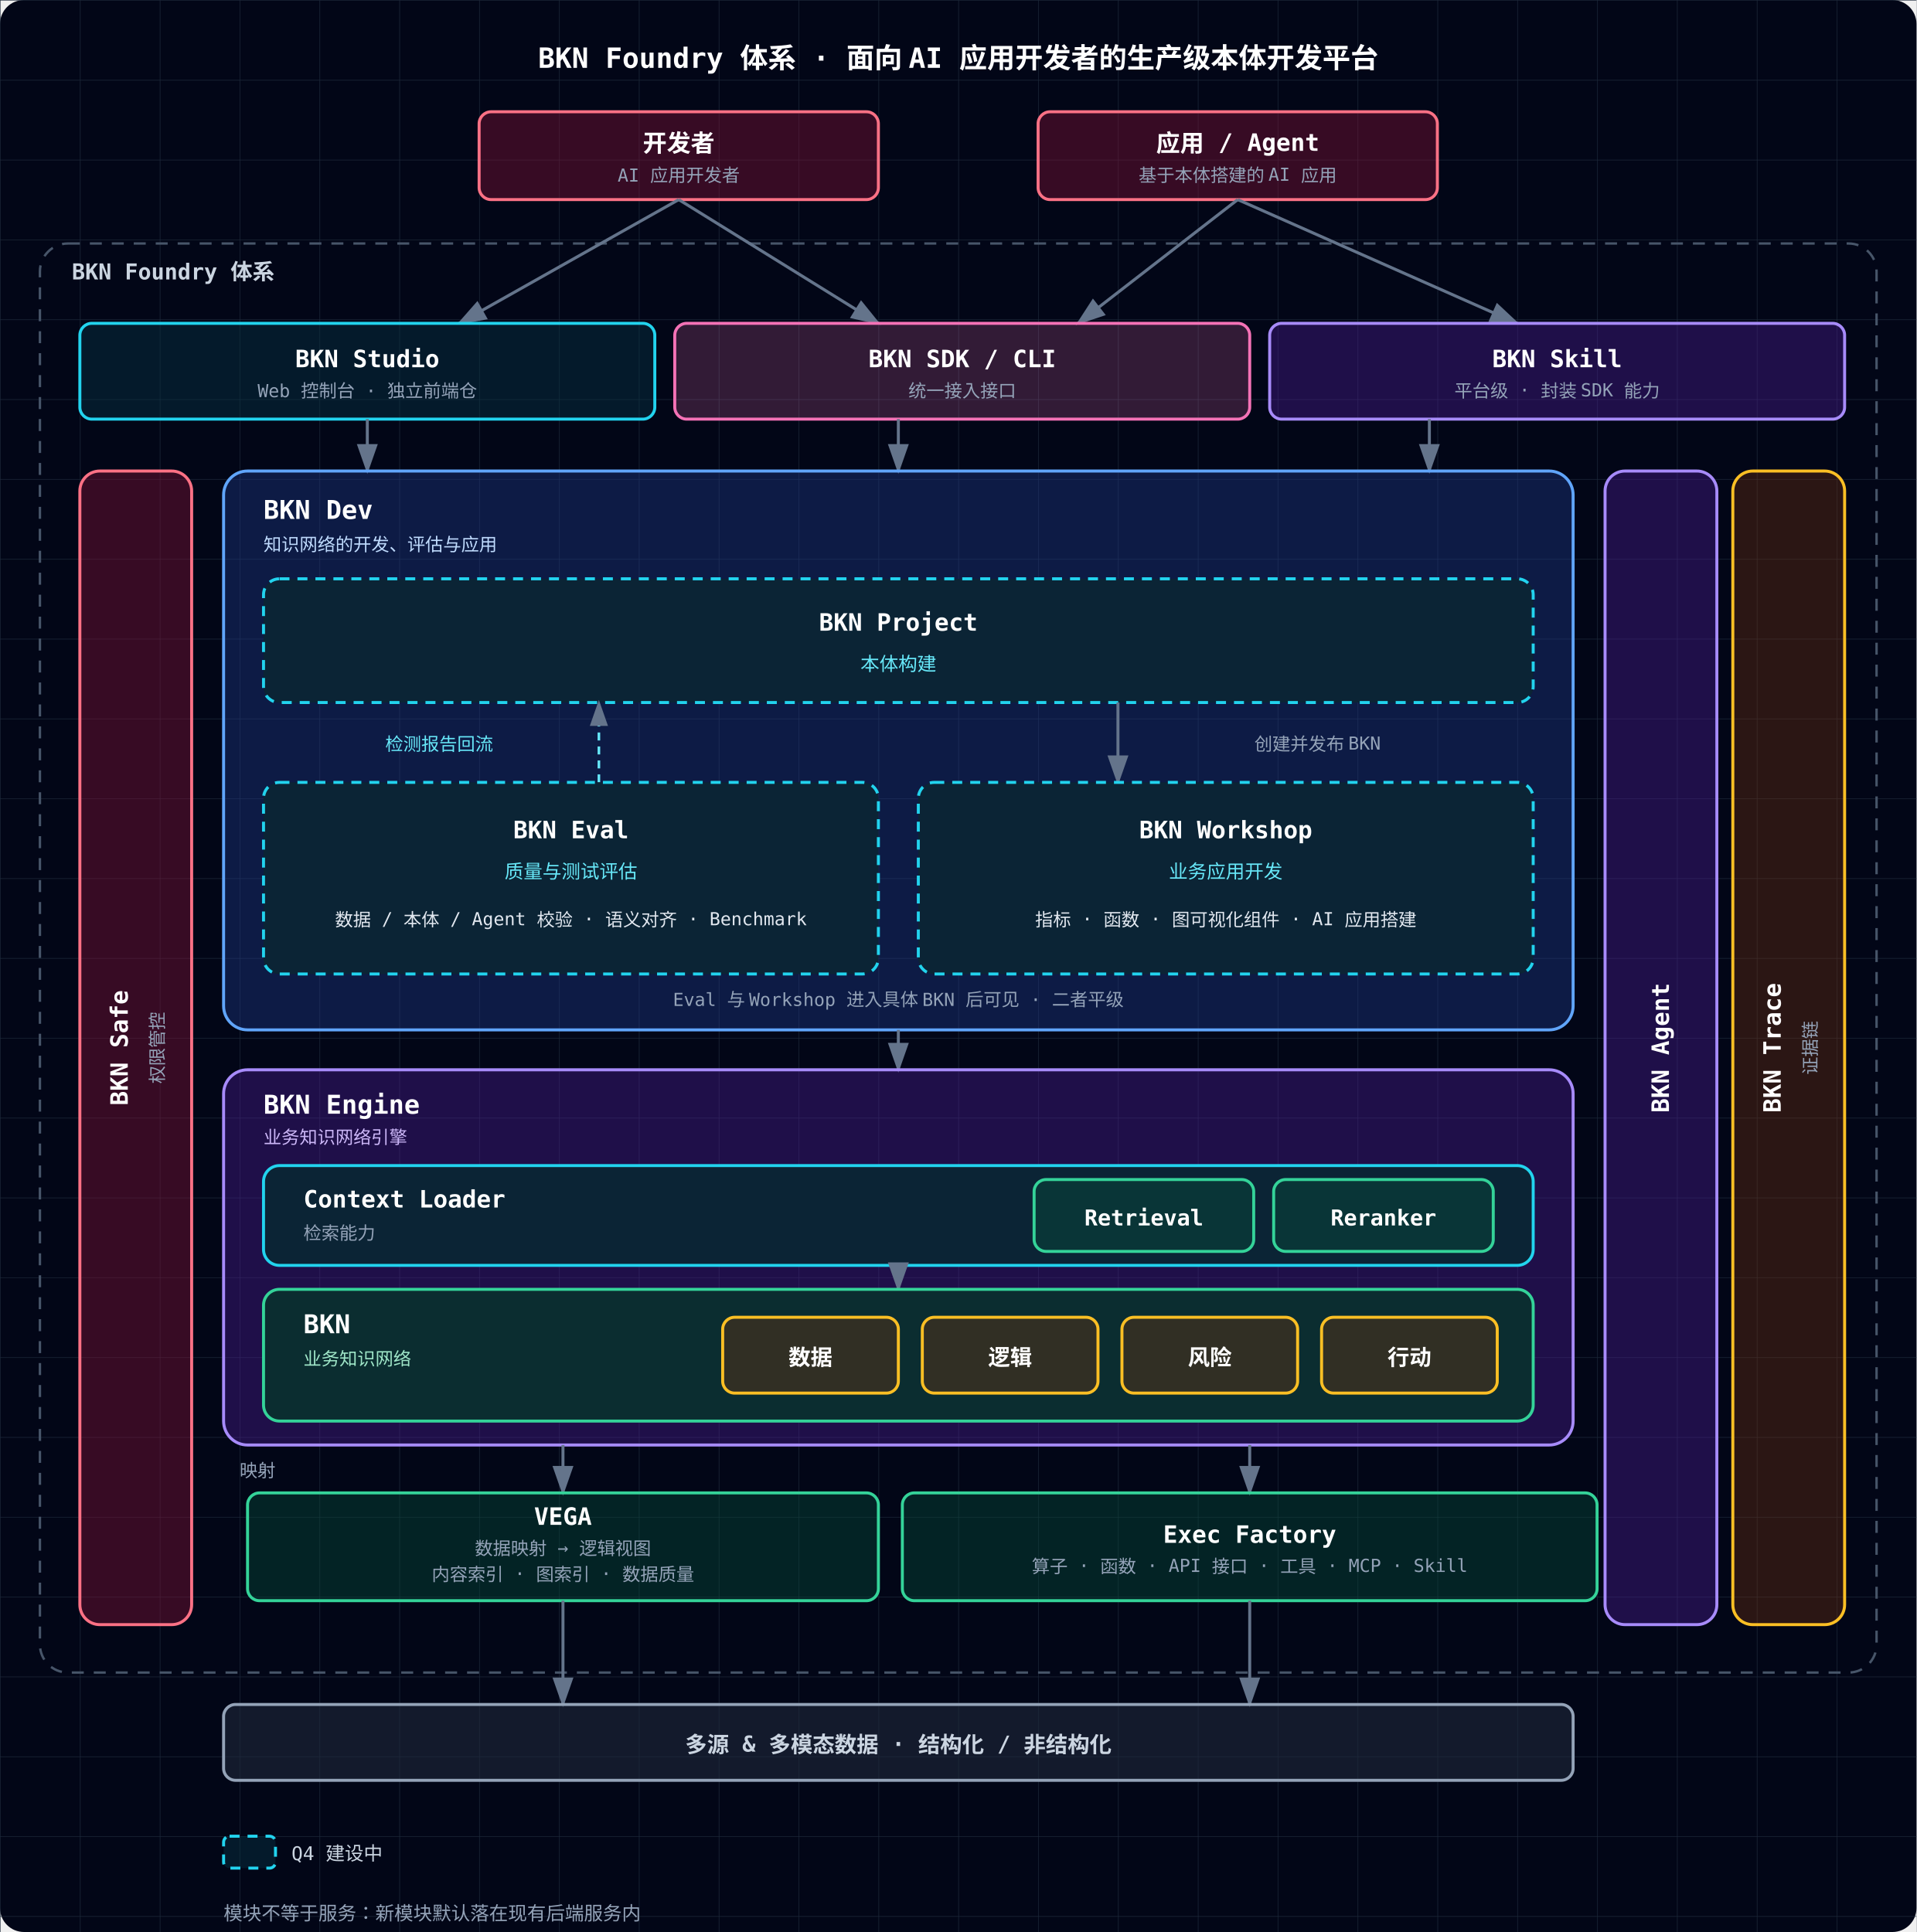
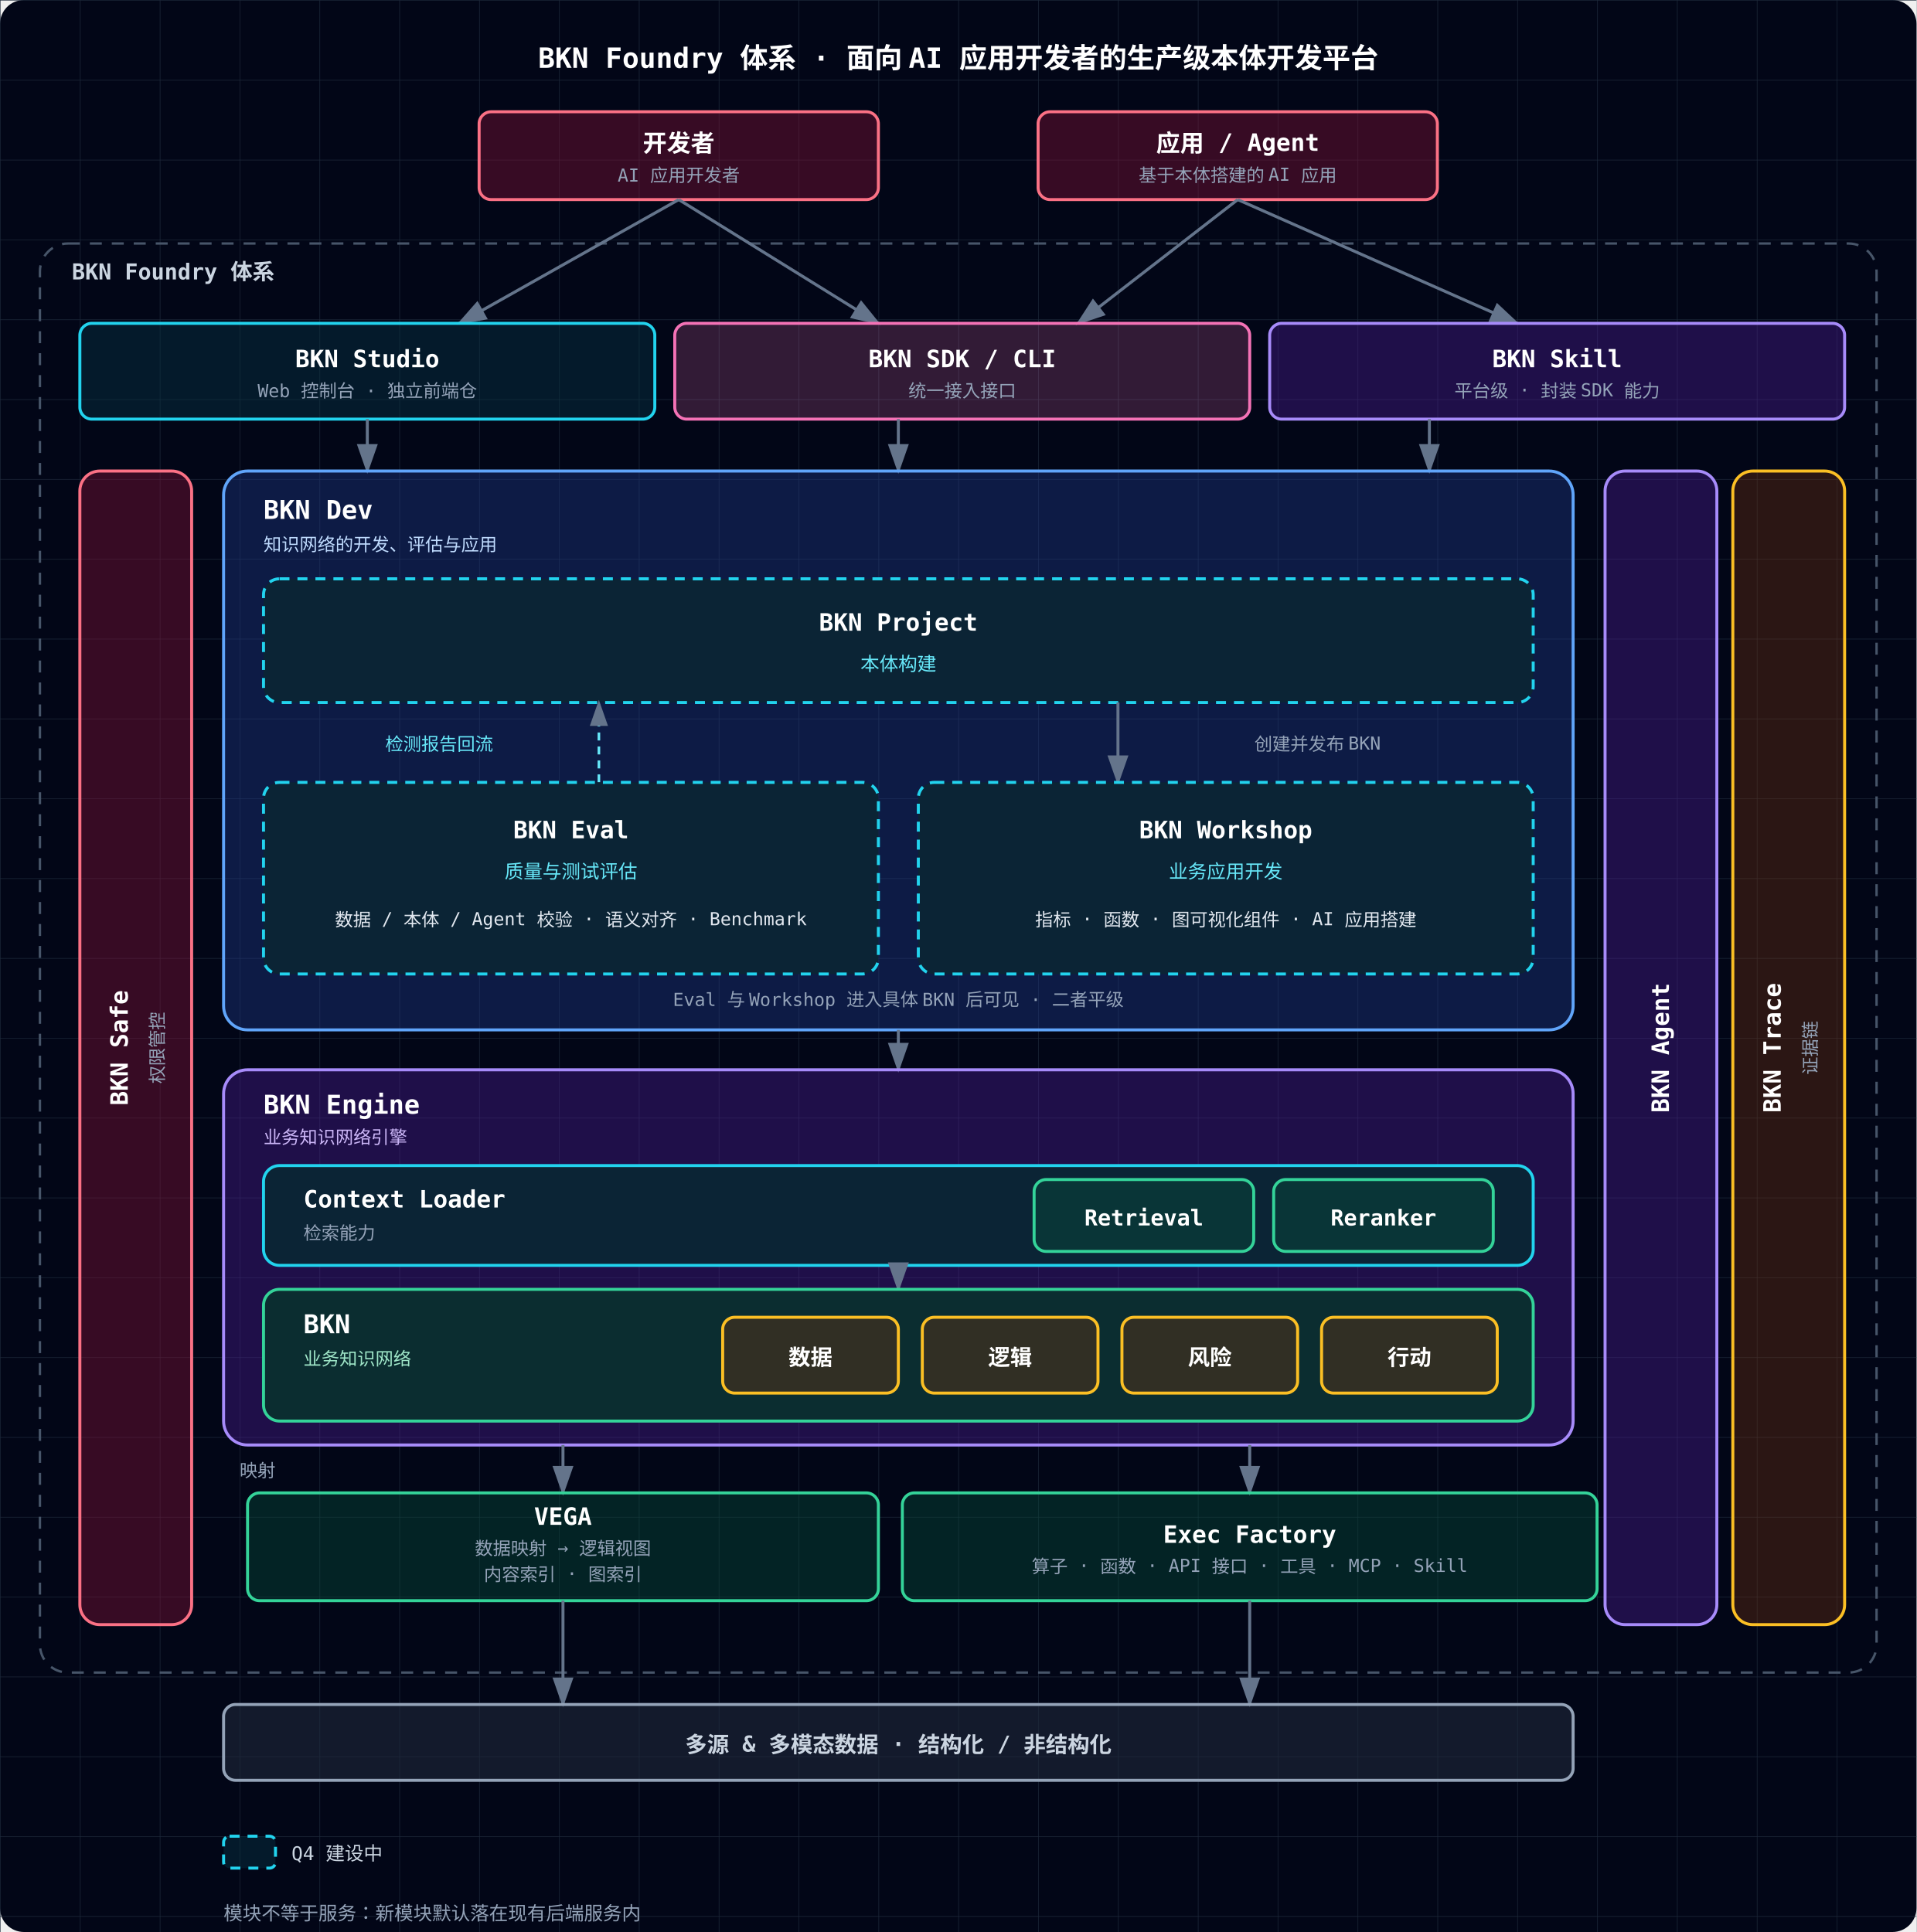
<svg xmlns="http://www.w3.org/2000/svg" viewBox="0 0 960 968" font-family="ui-monospace, SFMono-Regular, Menlo, Consolas, monospace">
  <rect width="960" height="968" fill="#020617" rx="12" />
  <defs>
    <marker id="arrowhead" markerWidth="10" markerHeight="7" refX="9" refY="3.5" orient="auto">
      <polygon points="0 0, 10 3.5, 0 7" fill="#64748b" />
    </marker>
    <pattern id="grid" width="40" height="40" patternUnits="userSpaceOnUse">
      <path d="M 40 0 L 0 0 0 40" fill="none" stroke="#1e293b" stroke-width="0.5" />
    </pattern>
  </defs>
  <rect width="100%" height="100%" fill="url(#grid)" />
  <text x="480.0" y="34" fill="white" font-size="14" font-weight="700" text-anchor="middle">BKN Foundry 体系 · 面向 AI 应用开发者的生产级本体开发平台</text>
  <rect x="240" y="56" width="200" height="44" rx="6" fill="rgba(136, 19, 55, 0.4)" stroke="#fb7185" stroke-width="1.5" />
  <text x="340.0" y="76.0" fill="white" font-size="12" font-weight="600" text-anchor="middle">开发者</text>
  <text x="340.0" y="91.0" fill="#94a3b8" font-size="9" text-anchor="middle">AI 应用开发者</text>
  <rect x="520" y="56" width="200" height="44" rx="6" fill="rgba(136, 19, 55, 0.4)" stroke="#fb7185" stroke-width="1.5" />
  <text x="620.0" y="76.0" fill="white" font-size="12" font-weight="600" text-anchor="middle">应用 / Agent</text>
  <text x="620.0" y="91.0" fill="#94a3b8" font-size="9" text-anchor="middle">基于本体搭建的 AI 应用</text>
  <rect x="20" y="122" width="920" height="716" rx="14" fill="none" stroke="#475569" stroke-width="1.2" stroke-dasharray="6 5" />
  <text x="36" y="140" fill="#cbd5e1" font-size="11" font-weight="700" text-anchor="start">BKN Foundry 体系</text>
  <line x1="340" y1="100" x2="230" y2="162" stroke="#64748b" stroke-width="1.5" marker-end="url(#arrowhead)" />
  <line x1="340" y1="100" x2="440" y2="162" stroke="#64748b" stroke-width="1.5" marker-end="url(#arrowhead)" />
  <line x1="620" y1="100" x2="540" y2="162" stroke="#64748b" stroke-width="1.5" marker-end="url(#arrowhead)" />
  <line x1="620" y1="100" x2="760" y2="162" stroke="#64748b" stroke-width="1.5" marker-end="url(#arrowhead)" />
  <rect x="40" y="162" width="288" height="48" rx="6" fill="rgba(8, 51, 68, 0.45)" stroke="#22d3ee" stroke-width="1.5" />
  <text x="184.0" y="184.0" fill="white" font-size="12" font-weight="600" text-anchor="middle">BKN Studio</text>
  <text x="184.0" y="199.0" fill="#94a3b8" font-size="9" text-anchor="middle">Web 控制台 · 独立前端仓</text>
  <rect x="338" y="162" width="288" height="48" rx="6" fill="rgba(244, 114, 182, 0.2)" stroke="#f472b6" stroke-width="1.5" />
  <text x="482.0" y="184.0" fill="white" font-size="12" font-weight="600" text-anchor="middle">BKN SDK / CLI</text>
  <text x="482.0" y="199.0" fill="#94a3b8" font-size="9" text-anchor="middle">统一接入接口</text>
  <rect x="636" y="162" width="288" height="48" rx="6" fill="rgba(76, 29, 149, 0.4)" stroke="#a78bfa" stroke-width="1.5" />
  <text x="780.0" y="184.0" fill="white" font-size="12" font-weight="600" text-anchor="middle">BKN Skill</text>
  <text x="780.0" y="199.0" fill="#94a3b8" font-size="9" text-anchor="middle">平台级 · 封装 SDK 能力</text>
  <rect x="40" y="236" width="56" height="578" rx="10" fill="rgba(136, 19, 55, 0.4)" stroke="#fb7185" stroke-width="1.5" />
  <text x="64" y="525.0" fill="white" font-size="12" font-weight="600" text-anchor="middle" transform="rotate(-90 64 525.0)">BKN Safe</text>
  <text x="82" y="525.0" fill="#94a3b8" font-size="9" text-anchor="middle" transform="rotate(-90 82 525.0)">权限管控</text>
  <rect x="804" y="236" width="56" height="578" rx="10" fill="rgba(76, 29, 149, 0.4)" stroke="#a78bfa" stroke-width="1.5" />
  <text x="836" y="525.0" fill="white" font-size="12" font-weight="600" text-anchor="middle" transform="rotate(-90 836 525.0)">BKN Agent</text>
  <rect x="868" y="236" width="56" height="578" rx="10" fill="rgba(120, 53, 15, 0.35)" stroke="#fbbf24" stroke-width="1.5" />
  <text x="892" y="525.0" fill="white" font-size="12" font-weight="600" text-anchor="middle" transform="rotate(-90 892 525.0)">BKN Trace</text>
  <text x="910" y="525.0" fill="#94a3b8" font-size="9" text-anchor="middle" transform="rotate(-90 910 525.0)">证据链</text>
  <line x1="184" y1="210" x2="184" y2="236" stroke="#64748b" stroke-width="1.5" marker-end="url(#arrowhead)" />
  <line x1="450" y1="210" x2="450" y2="236" stroke="#64748b" stroke-width="1.5" marker-end="url(#arrowhead)" />
  <line x1="716" y1="210" x2="716" y2="236" stroke="#64748b" stroke-width="1.5" marker-end="url(#arrowhead)" />
  <rect x="112" y="236" width="676" height="280" rx="12" fill="rgba(30, 58, 138, 0.4)" stroke="#60a5fa" stroke-width="1.5" />
  <text x="132" y="260" fill="white" font-size="13" font-weight="700" text-anchor="start">BKN Dev</text>
  <text x="132" y="276" fill="#bfdbfe" font-size="9" text-anchor="start">知识网络的开发、评估与应用</text>
  <rect x="132" y="290" width="636" height="62" rx="8" fill="#0f172a" />
  <rect x="132" y="290" width="636" height="62" rx="8" fill="rgba(8, 51, 68, 0.45)" stroke="#22d3ee" stroke-width="1.5" stroke-dasharray="5 4" />
  <text x="450" y="316" fill="white" font-size="12" font-weight="600" text-anchor="middle">BKN Project</text>
  <text x="450" y="336" fill="#67e8f9" font-size="9.5" text-anchor="middle">本体构建</text>
  <line x1="560" y1="352" x2="560" y2="392" stroke="#64748b" stroke-width="1.5" marker-end="url(#arrowhead)" />
  <text x="660" y="376" fill="#94a3b8" font-size="9" text-anchor="middle">创建并发布 BKN</text>
  <path d="M 300 392 L 300 352" fill="none" stroke="#67e8f9" stroke-width="1.3" stroke-dasharray="4 3" marker-end="url(#arrowhead)" />
  <text x="220" y="376" fill="#67e8f9" font-size="9" text-anchor="middle">检测报告回流</text>
  <rect x="132" y="392" width="308" height="96" rx="8" fill="#0f172a" />
  <rect x="132" y="392" width="308" height="96" rx="8" fill="rgba(8, 51, 68, 0.45)" stroke="#22d3ee" stroke-width="1.5" stroke-dasharray="5 4" />
  <text x="286.0" y="420" fill="white" font-size="12" font-weight="600" text-anchor="middle">BKN Eval</text>
  <text x="286.0" y="440" fill="#67e8f9" font-size="9.5" text-anchor="middle">质量与测试评估</text>
  <text x="286.0" y="464" fill="#e2e8f0" font-size="9" text-anchor="middle">数据 / 本体 / Agent 校验 · 语义对齐 · Benchmark</text>
  <rect x="460" y="392" width="308" height="96" rx="8" fill="#0f172a" />
  <rect x="460" y="392" width="308" height="96" rx="8" fill="rgba(8, 51, 68, 0.45)" stroke="#22d3ee" stroke-width="1.5" stroke-dasharray="5 4" />
  <text x="614.0" y="420" fill="white" font-size="12" font-weight="600" text-anchor="middle">BKN Workshop</text>
  <text x="614.0" y="440" fill="#67e8f9" font-size="9.5" text-anchor="middle">业务应用开发</text>
  <text x="614.0" y="464" fill="#e2e8f0" font-size="9" text-anchor="middle">指标 · 函数 · 图可视化组件 · AI 应用搭建</text>
  <text x="450" y="504" fill="#94a3b8" font-size="9" text-anchor="middle">Eval 与 Workshop 进入具体 BKN 后可见 · 二者平级</text>
  <line x1="450" y1="516" x2="450" y2="536" stroke="#64748b" stroke-width="1.5" marker-end="url(#arrowhead)" />
  <rect x="112" y="536" width="676" height="188" rx="12" fill="rgba(76, 29, 149, 0.4)" stroke="#a78bfa" stroke-width="1.5" />
  <text x="132" y="558" fill="white" font-size="13" font-weight="700" text-anchor="start">BKN Engine</text>
  <text x="132" y="573" fill="#cbb6f7" font-size="9" text-anchor="start">业务知识网络引擎</text>
  <rect x="132" y="584" width="636" height="50" rx="8" fill="#0f172a" />
  <rect x="132" y="584" width="636" height="50" rx="8" fill="rgba(8, 51, 68, 0.45)" stroke="#22d3ee" stroke-width="1.5" />
  <text x="152" y="605" fill="white" font-size="12" font-weight="600" text-anchor="start">Context Loader</text>
  <text x="152" y="621" fill="#94a3b8" font-size="9" text-anchor="start">检索能力</text>
  <rect x="518" y="591" width="110" height="36" rx="6" fill="rgba(6, 78, 59, 0.4)" stroke="#34d399" stroke-width="1.5" />
  <text x="573" y="614" fill="white" font-size="11" font-weight="600" text-anchor="middle">Retrieval</text>
  <rect x="638" y="591" width="110" height="36" rx="6" fill="rgba(6, 78, 59, 0.4)" stroke="#34d399" stroke-width="1.5" />
  <text x="693" y="614" fill="white" font-size="11" font-weight="600" text-anchor="middle">Reranker</text>
  <line x1="450" y1="634" x2="450" y2="646" stroke="#64748b" stroke-width="1.5" marker-end="url(#arrowhead)" />
  <rect x="132" y="646" width="636" height="66" rx="8" fill="#0f172a" />
  <rect x="132" y="646" width="636" height="66" rx="8" fill="rgba(6, 78, 59, 0.4)" stroke="#34d399" stroke-width="1.5" />
  <text x="152" y="668" fill="white" font-size="13" font-weight="700" text-anchor="start">BKN</text>
  <text x="152" y="684" fill="#9fe6c8" font-size="9" text-anchor="start">业务知识网络</text>
  <rect x="362" y="660" width="88" height="38" rx="6" fill="rgba(120, 53, 15, 0.35)" stroke="#fbbf24" stroke-width="1.5" />
  <text x="406" y="684" fill="white" font-size="11" font-weight="600" text-anchor="middle">数据</text>
  <rect x="462" y="660" width="88" height="38" rx="6" fill="rgba(120, 53, 15, 0.35)" stroke="#fbbf24" stroke-width="1.5" />
  <text x="506" y="684" fill="white" font-size="11" font-weight="600" text-anchor="middle">逻辑</text>
  <rect x="562" y="660" width="88" height="38" rx="6" fill="rgba(120, 53, 15, 0.35)" stroke="#fbbf24" stroke-width="1.5" />
  <text x="606" y="684" fill="white" font-size="11" font-weight="600" text-anchor="middle">风险</text>
  <rect x="662" y="660" width="88" height="38" rx="6" fill="rgba(120, 53, 15, 0.35)" stroke="#fbbf24" stroke-width="1.5" />
  <text x="706" y="684" fill="white" font-size="11" font-weight="600" text-anchor="middle">行动</text>
  <line x1="282" y1="724" x2="282" y2="748" stroke="#64748b" stroke-width="1.5" marker-end="url(#arrowhead)" />
  <line x1="626" y1="724" x2="626" y2="748" stroke="#64748b" stroke-width="1.5" marker-end="url(#arrowhead)" />
  <text x="120" y="740" fill="#94a3b8" font-size="9" text-anchor="start">映射</text>
  <rect x="124" y="748" width="316" height="54" rx="6" fill="rgba(6, 78, 59, 0.4)" stroke="#34d399" stroke-width="1.5" />
  <text x="282" y="764" fill="white" font-size="12" font-weight="600" text-anchor="middle">VEGA</text>
  <text x="282" y="779" fill="#94a3b8" font-size="9" text-anchor="middle">数据映射 → 逻辑视图</text>
-   <text x="282" y="792" fill="#94a3b8" font-size="9" text-anchor="middle">内容索引 · 图索引 · 数据质量</text>
+   <text x="282" y="792" fill="#94a3b8" font-size="9" text-anchor="middle">内容索引 · 图索引</text>
  <rect x="452" y="748" width="348" height="54" rx="6" fill="rgba(6, 78, 59, 0.4)" stroke="#34d399" stroke-width="1.5" />
  <text x="626" y="773" fill="white" font-size="12" font-weight="600" text-anchor="middle">Exec Factory</text>
  <text x="626" y="788" fill="#94a3b8" font-size="9" text-anchor="middle">算子 · 函数 · API 接口 · 工具 · MCP · Skill</text>
  <line x1="282" y1="802" x2="282" y2="854" stroke="#64748b" stroke-width="1.5" marker-end="url(#arrowhead)" />
  <line x1="626" y1="802" x2="626" y2="854" stroke="#64748b" stroke-width="1.5" marker-end="url(#arrowhead)" />
  <rect x="112" y="854" width="676" height="38" rx="6" fill="rgba(30, 41, 59, 0.6)" stroke="#94a3b8" stroke-width="1.5" />
  <text x="450" y="878" fill="#cbd5e1" font-size="11" font-weight="600" text-anchor="middle">多源 &amp; 多模态数据 · 结构化 / 非结构化</text>
  <rect x="112" y="920" width="26" height="16" rx="3" fill="rgba(8, 51, 68, 0.45)" stroke="#22d3ee" stroke-width="1.5" stroke-dasharray="5 4" />
  <text x="146" y="932" fill="#cbd5e1" font-size="9.5" text-anchor="start">Q4 建设中</text>
  <text x="112" y="962" fill="#94a3b8" font-size="9.5" text-anchor="start">模块不等于服务：新模块默认落在现有后端服务内</text>
</svg>
